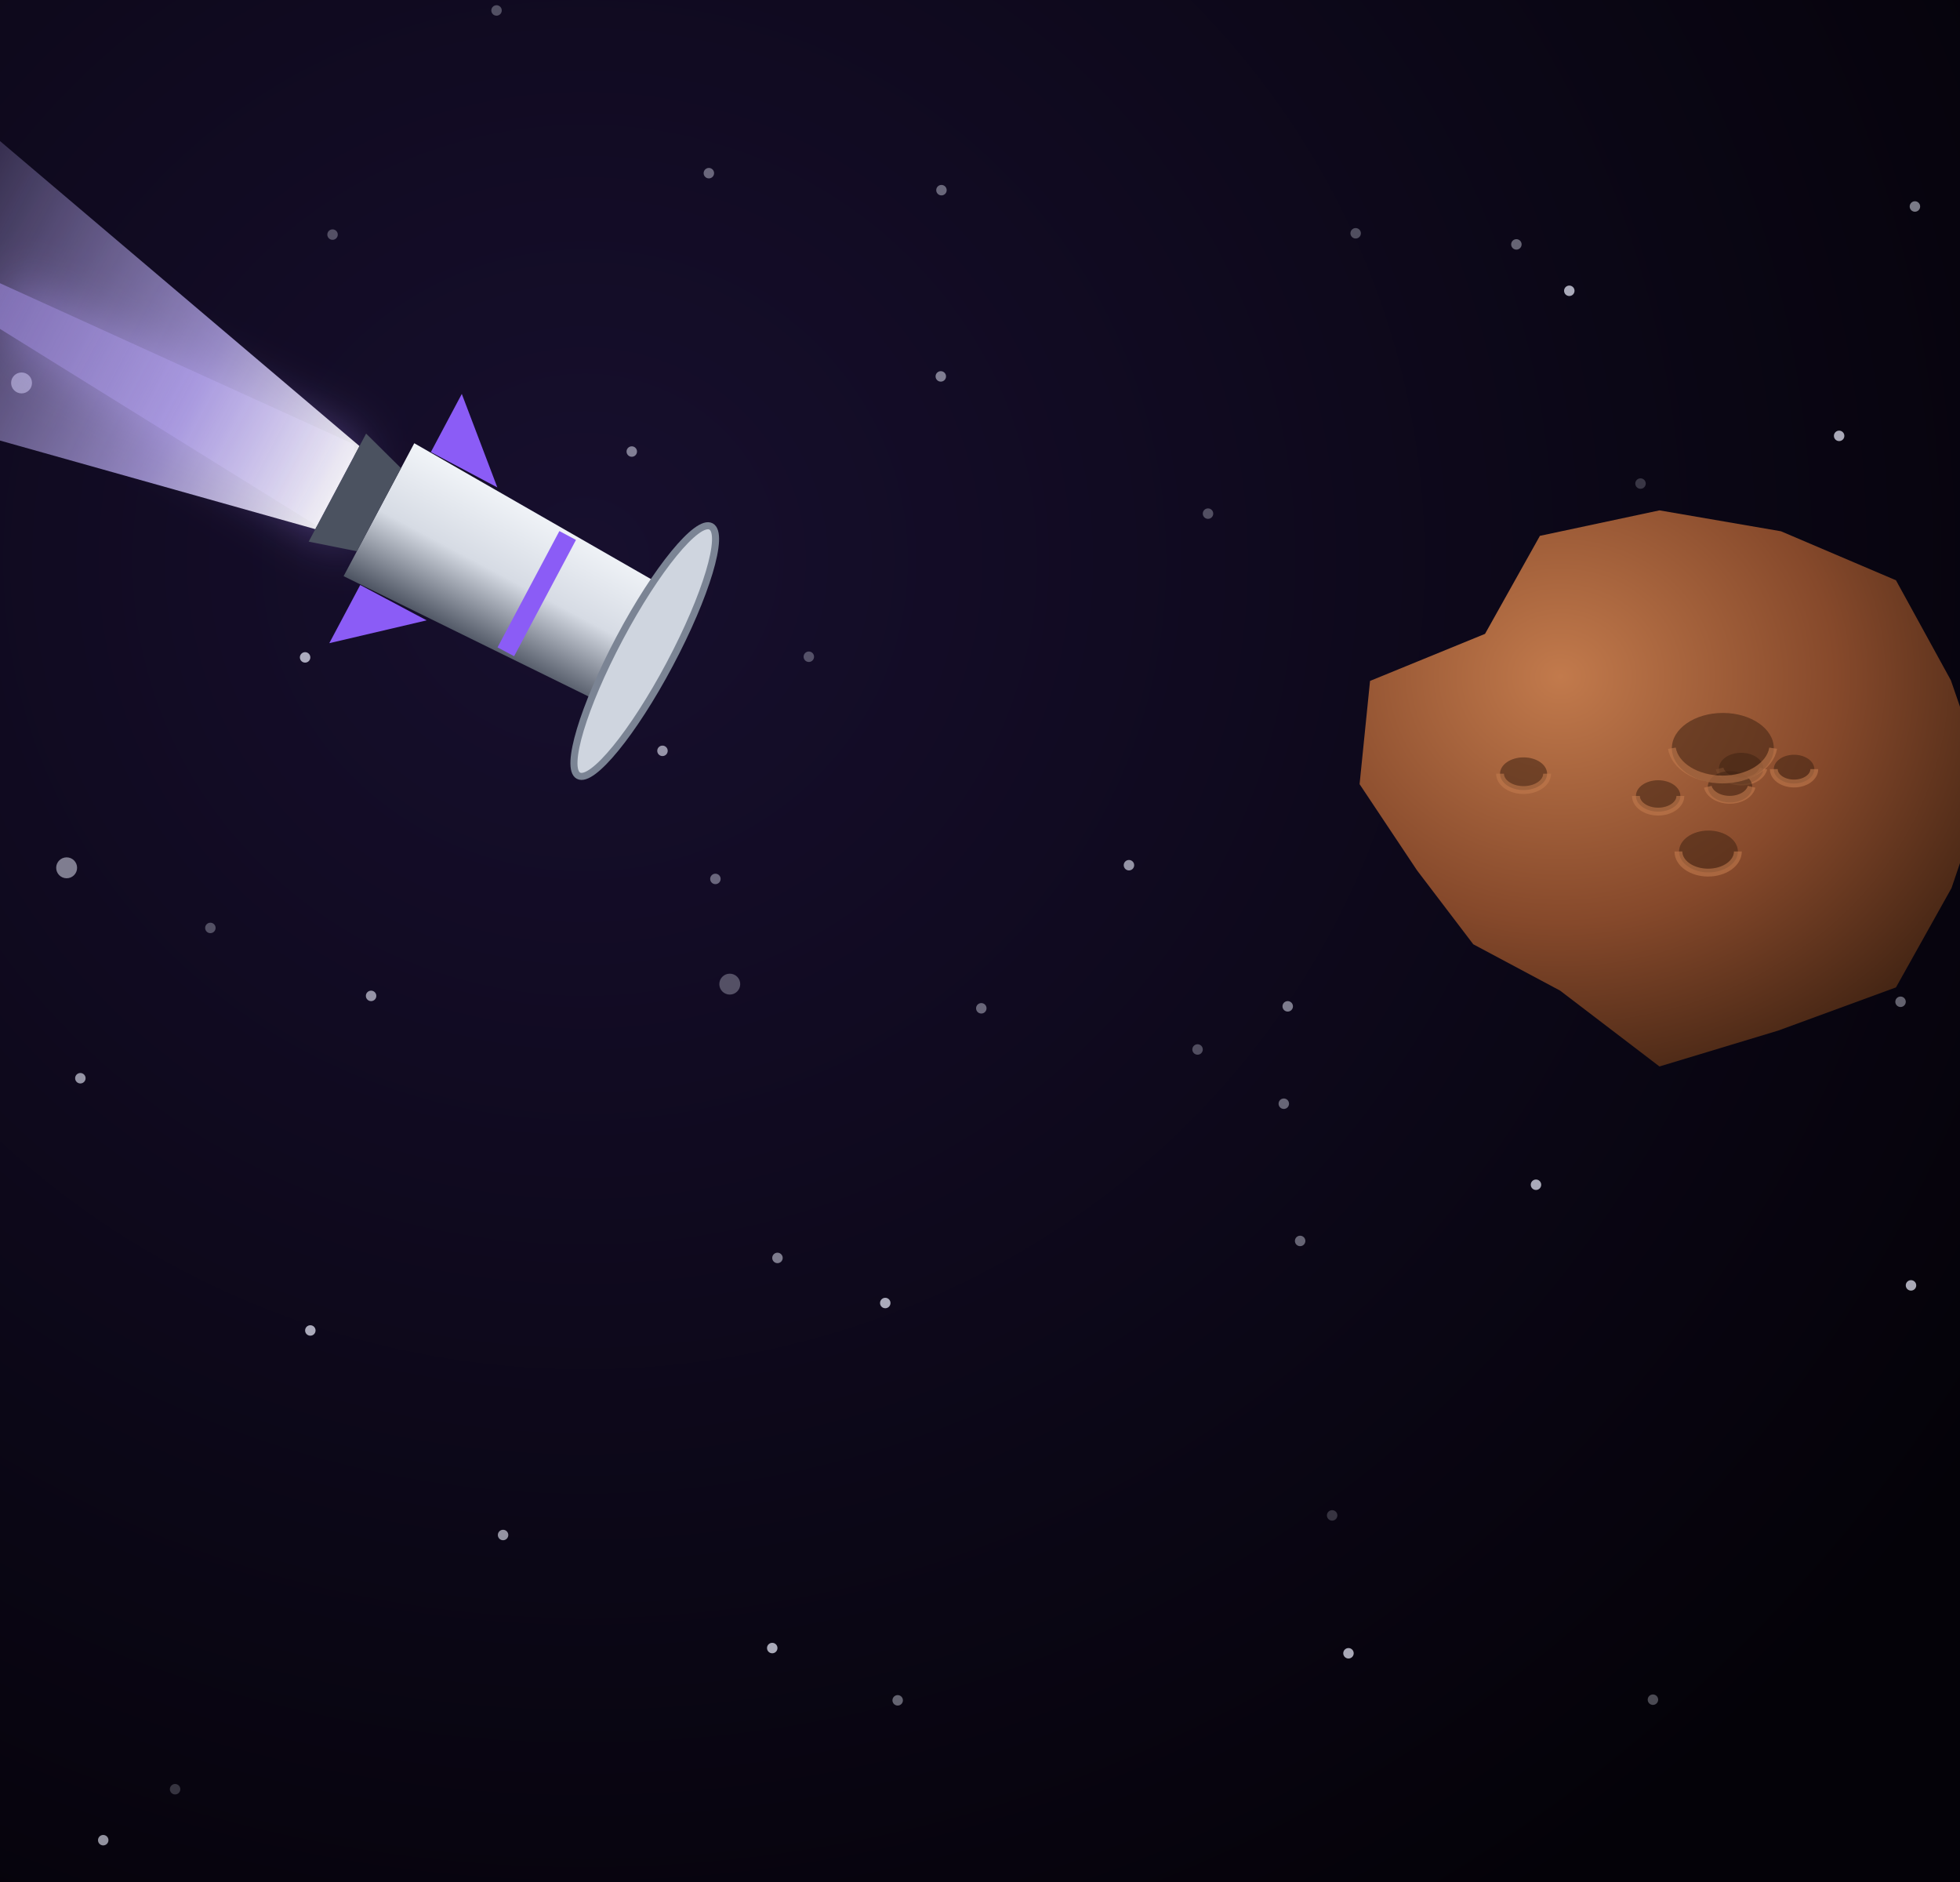
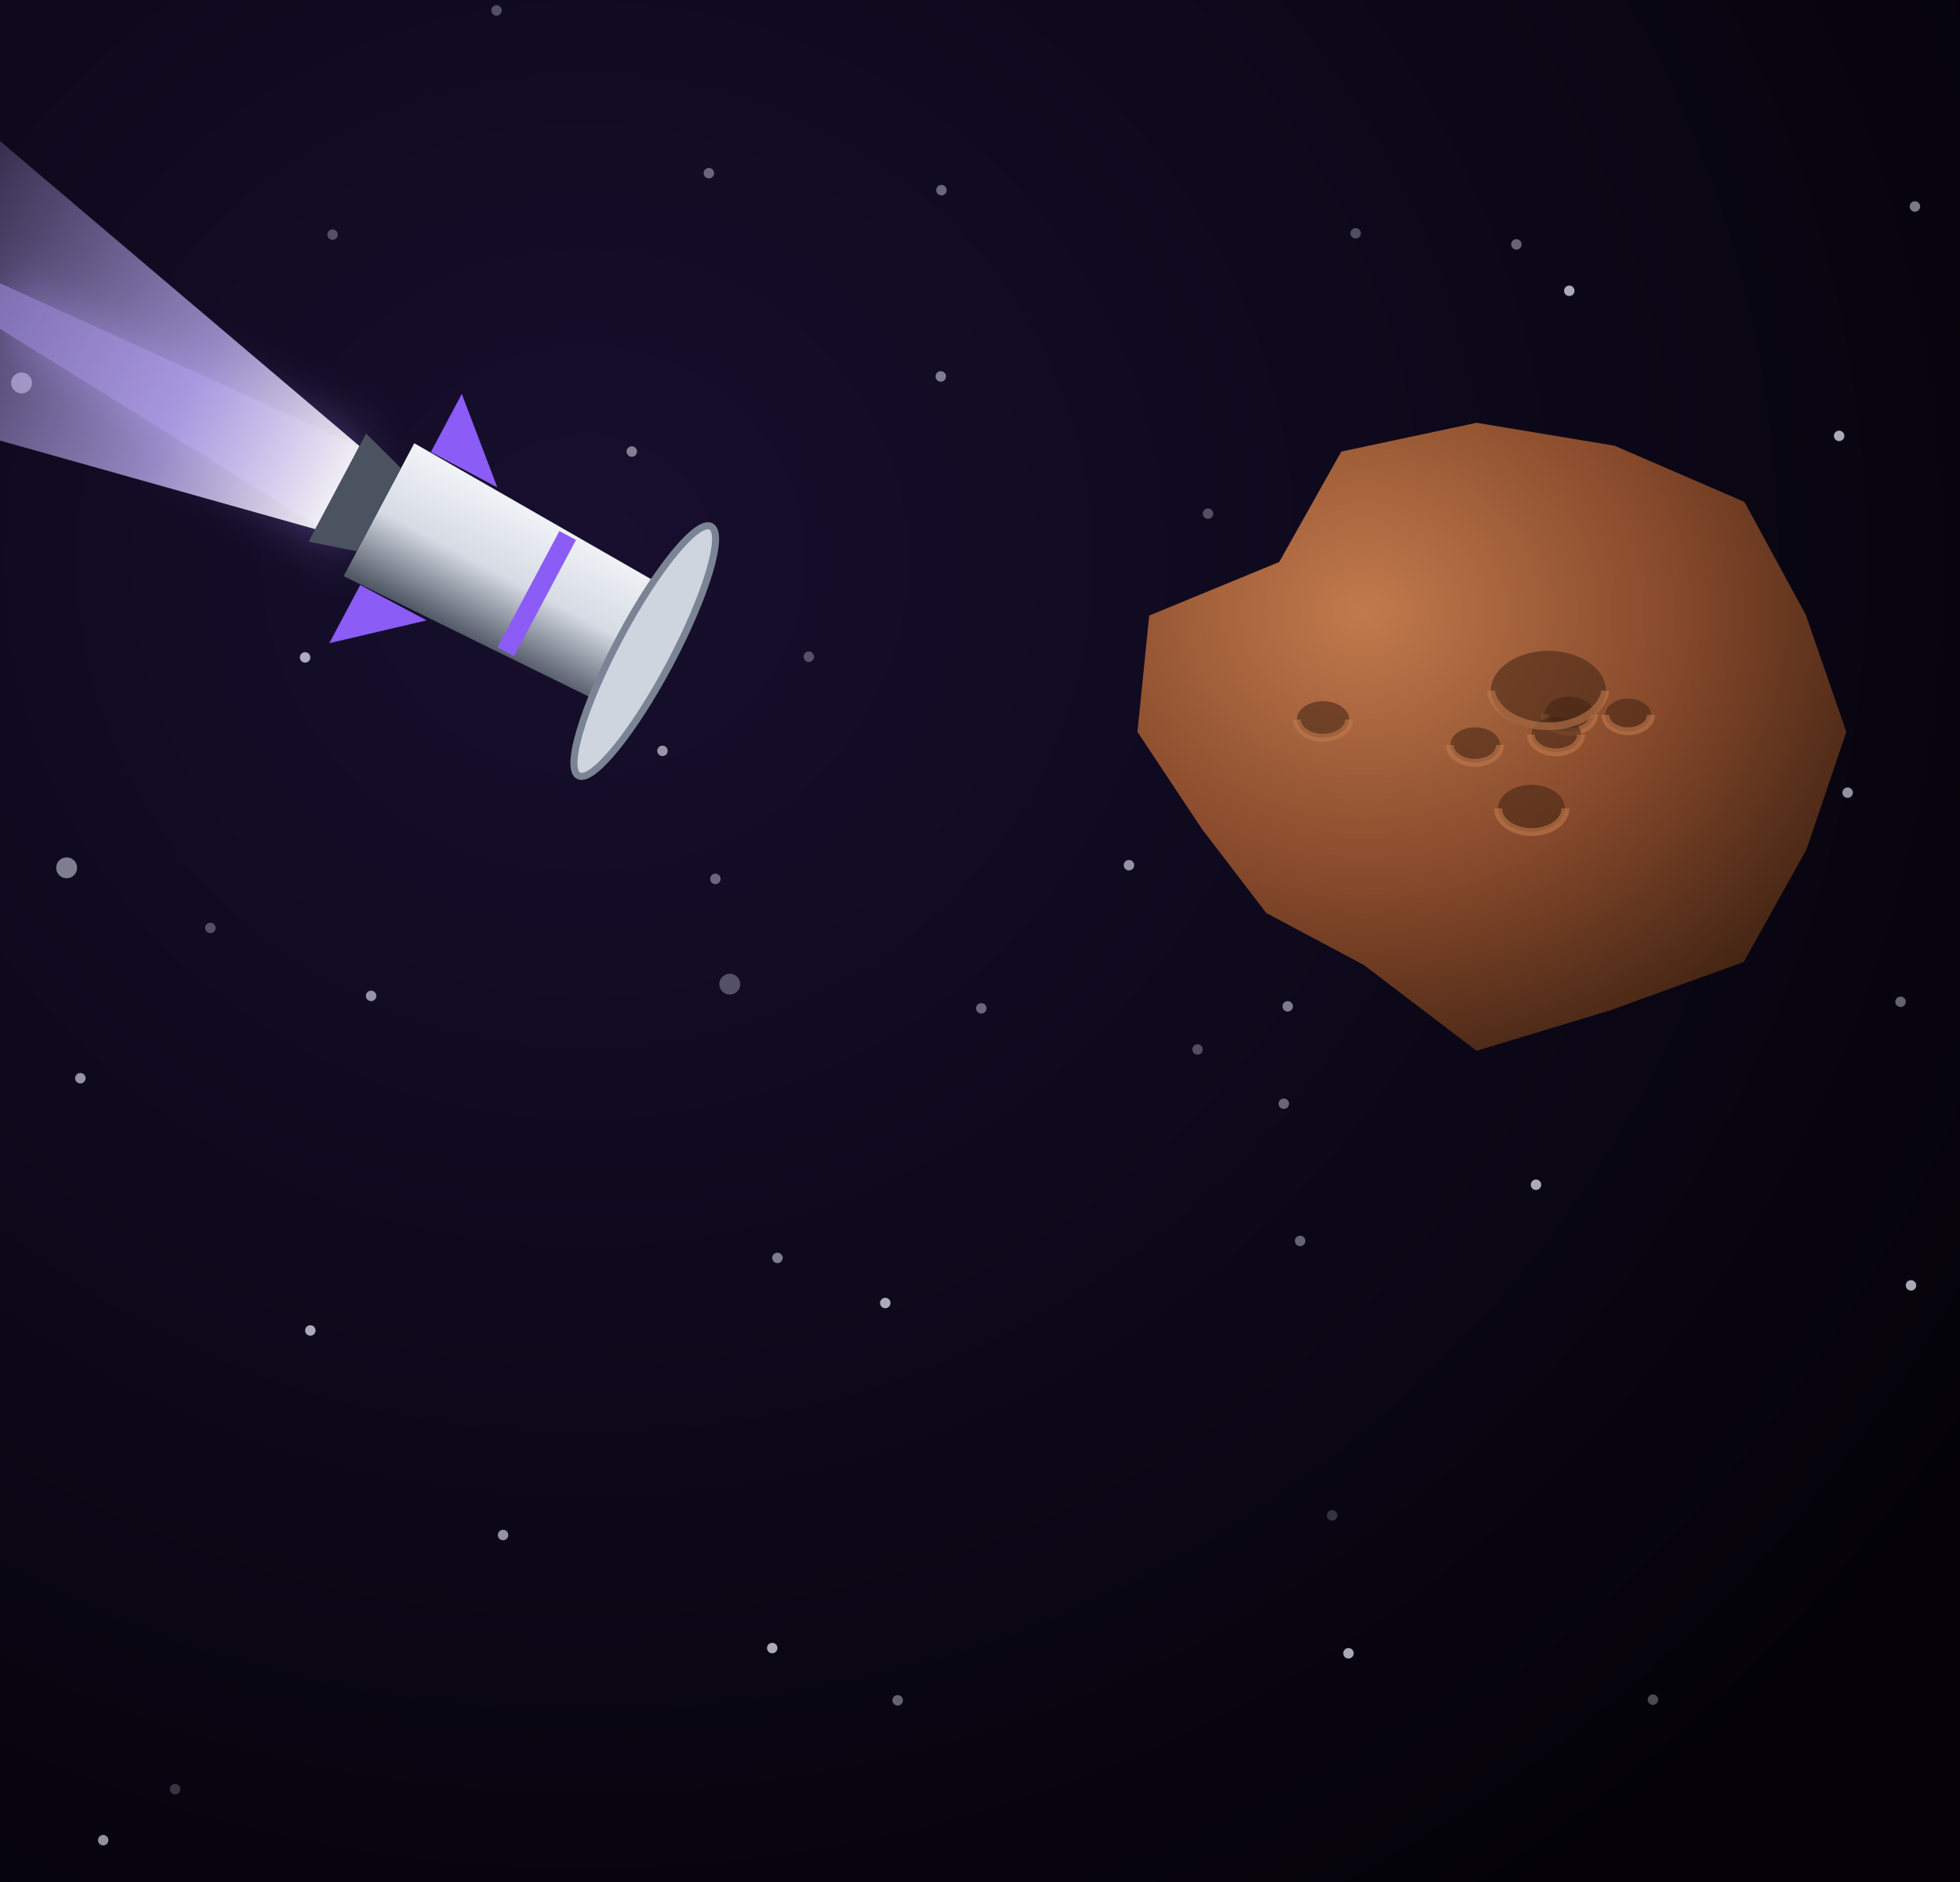
<svg xmlns="http://www.w3.org/2000/svg" viewBox="0 0 300 288" width="300" height="288">
  <defs>
    <filter id="glow" x="-50%" y="-50%" width="200%" height="200%">
      <feGaussianBlur stdDeviation="4" result="b" />
      <feMerge>
        <feMergeNode in="b" />
        <feMergeNode in="SourceGraphic" />
      </feMerge>
    </filter>
    <filter id="soft" x="-50%" y="-50%" width="200%" height="200%">
      <feGaussianBlur stdDeviation="9" />
    </filter>
    <radialGradient id="bg" cx="30%" cy="30%" r="85%">
      <stop offset="0%" stop-color="#170f2e" />
      <stop offset="100%" stop-color="#040208" />
    </radialGradient>
    <linearGradient id="mplume" x1="0" y1="0" x2="0" y2="1">
      <stop offset="0" stop-color="#ffffff" stop-opacity="1" />
      <stop offset="0.3" stop-color="#c4b5fd" stop-opacity="0.8" />
      <stop offset="1" stop-color="#c4b5fd" stop-opacity="0" />
    </linearGradient>
    <linearGradient id="shHull" x1="0" y1="0" x2="1" y2="0">
      <stop offset="0" stop-color="#e3e7ee" stop-opacity="1" />
      <stop offset="0.45" stop-color="#9aa3b2" stop-opacity="1" />
      <stop offset="1" stop-color="#3b424f" stop-opacity="1" />
    </linearGradient>
    <radialGradient id="shTank" cx="35%" cy="35%" r="70%">
      <stop offset="0" stop-color="#f4f6fa" stop-opacity="1" />
      <stop offset="0.55" stop-color="#a7b0be" stop-opacity="1" />
      <stop offset="1" stop-color="#4b5260" stop-opacity="1" />
    </radialGradient>
    <linearGradient id="shRad" x1="0" y1="0" x2="0" y2="1">
      <stop offset="0" stop-color="#3a4252" stop-opacity="1" />
      <stop offset="1" stop-color="#262c38" stop-opacity="1" />
    </linearGradient>
    <linearGradient id="shPv" x1="0" y1="0" x2="0" y2="1">
      <stop offset="0" stop-color="#1e3a8a" stop-opacity="1" />
      <stop offset="1" stop-color="#172554" stop-opacity="1" />
    </linearGradient>
  </defs>
  <rect width="300" height="288" fill="url(#bg)" />
  <circle cx="50.9" cy="35.9" r="0.8" fill="#eef0ff" opacity="0.3" />
  <circle cx="281.5" cy="66.7" r="0.8" fill="#eef0ff" opacity="0.7" />
  <circle cx="184.9" cy="78.6" r="0.8" fill="#eef0ff" opacity="0.3" />
  <circle cx="290.9" cy="153.3" r="0.8" fill="#eef0ff" opacity="0.4" />
  <circle cx="251.1" cy="74" r="0.8" fill="#eef0ff" opacity="0.2" />
  <circle cx="206.4" cy="253" r="0.8" fill="#eef0ff" opacity="0.7" />
  <circle cx="253" cy="260.1" r="0.8" fill="#eef0ff" opacity="0.3" />
  <circle cx="109.5" cy="134.5" r="0.8" fill="#eef0ff" opacity="0.4" />
  <circle cx="183.3" cy="160.6" r="0.8" fill="#eef0ff" opacity="0.3" />
  <circle cx="137.4" cy="260.2" r="0.8" fill="#eef0ff" opacity="0.4" />
  <circle cx="56.8" cy="152.4" r="0.8" fill="#eef0ff" opacity="0.6" />
  <circle cx="15.8" cy="281.6" r="0.8" fill="#eef0ff" opacity="0.6" />
  <circle cx="144" cy="57.6" r="0.8" fill="#eef0ff" opacity="0.5" />
  <circle cx="293.1" cy="31.6" r="0.8" fill="#eef0ff" opacity="0.5" />
  <circle cx="203.9" cy="231.9" r="0.8" fill="#eef0ff" opacity="0.2" />
  <circle cx="172.8" cy="132.4" r="0.8" fill="#eef0ff" opacity="0.6" />
  <circle cx="118.2" cy="252.2" r="0.8" fill="#eef0ff" opacity="0.7" />
  <circle cx="47.5" cy="203.6" r="0.8" fill="#eef0ff" opacity="0.7" />
  <circle cx="123.8" cy="100.5" r="0.8" fill="#eef0ff" opacity="0.3" />
  <circle cx="32.2" cy="142" r="0.8" fill="#eef0ff" opacity="0.3" />
  <circle cx="46.7" cy="100.6" r="0.8" fill="#eef0ff" opacity="0.7" />
  <circle cx="197.1" cy="154" r="0.8" fill="#eef0ff" opacity="0.5" />
  <circle cx="235.1" cy="181.3" r="0.8" fill="#eef0ff" opacity="0.7" />
  <circle cx="101.4" cy="114.9" r="0.8" fill="#eef0ff" opacity="0.6" />
  <circle cx="292.5" cy="196.7" r="0.8" fill="#eef0ff" opacity="0.7" />
  <circle cx="26.8" cy="273.8" r="0.8" fill="#eef0ff" opacity="0.2" />
  <circle cx="111.7" cy="150.6" r="1.6" fill="#eef0ff" opacity="0.3" />
  <circle cx="10.2" cy="132.8" r="1.6" fill="#eef0ff" opacity="0.5" />
  <circle cx="207.5" cy="35.7" r="0.8" fill="#eef0ff" opacity="0.3" />
  <circle cx="277.6" cy="111.6" r="0.8" fill="#eef0ff" opacity="0.6" />
  <circle cx="150.2" cy="154.3" r="0.8" fill="#eef0ff" opacity="0.4" />
  <circle cx="77" cy="234.9" r="0.8" fill="#eef0ff" opacity="0.6" />
  <circle cx="199" cy="189.9" r="0.8" fill="#eef0ff" opacity="0.4" />
  <circle cx="12.3" cy="165" r="0.8" fill="#eef0ff" opacity="0.6" />
  <circle cx="135.5" cy="199.4" r="0.8" fill="#eef0ff" opacity="0.7" />
  <circle cx="76" cy="1.6" r="0.8" fill="#eef0ff" opacity="0.3" />
  <circle cx="96.7" cy="69.1" r="0.8" fill="#eef0ff" opacity="0.5" />
  <circle cx="282.8" cy="121.3" r="0.8" fill="#eef0ff" opacity="0.6" />
  <circle cx="108.5" cy="26.5" r="0.8" fill="#eef0ff" opacity="0.4" />
  <circle cx="3.3" cy="58.6" r="1.6" fill="#eef0ff" opacity="0.5" />
  <circle cx="119" cy="192.5" r="0.8" fill="#eef0ff" opacity="0.5" />
  <circle cx="196.5" cy="168.9" r="0.8" fill="#eef0ff" opacity="0.4" />
  <circle cx="232.1" cy="37.4" r="0.8" fill="#eef0ff" opacity="0.4" />
  <circle cx="144.1" cy="29.1" r="0.8" fill="#eef0ff" opacity="0.4" />
  <circle cx="240.2" cy="44.5" r="0.8" fill="#eef0ff" opacity="0.7" />
  <defs>
    <radialGradient id="rk" cx="32%" cy="30%" r="80%">
      <stop offset="0" stop-color="#c27a4c" stop-opacity="1" />
      <stop offset="0.55" stop-color="#86492b" stop-opacity="1" />
      <stop offset="1" stop-color="#3f2212" stop-opacity="1" />
    </radialGradient>
  </defs>
-   <polygon points="304.1,120 298.7,135.9 290.2,151.1 272.2,157.7 254,163.2 238.8,151.6 225.5,144.5 216.9,133.2 208.1,120 209.7,104.2 227.3,97 235.7,82 254,78.1 272.6,81.3 290.2,88.8 298.6,104.1" fill="url(#rk)" />
-   <ellipse cx="274.6" cy="117.7" rx="3.1" ry="2.2" fill="#3f2212" opacity="0.55" />
-   <path d="M271.5,117.7 A3.1,2.2 0 0 0 277.7,117.7" stroke="#c27a4c" stroke-width="1.2" fill="none" opacity="0.6" />
-   <ellipse cx="266.5" cy="117.6" rx="3.4" ry="2.4" fill="#3f2212" opacity="0.55" />
-   <path d="M263.2,117.6 A3.4,2.4 0 0 0 269.9,117.6" stroke="#c27a4c" stroke-width="1.2" fill="none" opacity="0.6" />
-   <ellipse cx="261.5" cy="130.3" rx="4.5" ry="3.2" fill="#3f2212" opacity="0.55" />
-   <path d="M256.9,130.3 A4.5,3.2 0 0 0 266,130.3" stroke="#c27a4c" stroke-width="1.2" fill="none" opacity="0.6" />
-   <ellipse cx="264.8" cy="120.4" rx="3.4" ry="2.4" fill="#3f2212" opacity="0.55" />
-   <path d="M261.4,120.4 A3.4,2.4 0 0 0 268.1,120.4" stroke="#c27a4c" stroke-width="1.2" fill="none" opacity="0.6" />
-   <ellipse cx="263.7" cy="114.5" rx="7.8" ry="5.4" fill="#3f2212" opacity="0.55" />
-   <path d="M255.9,114.5 A7.8,5.4 0 0 0 271.4,114.5" stroke="#c27a4c" stroke-width="1.2" fill="none" opacity="0.6" />
-   <ellipse cx="253.8" cy="121.8" rx="3.4" ry="2.4" fill="#3f2212" opacity="0.55" />
-   <path d="M250.4,121.8 A3.4,2.4 0 0 0 257.2,121.8" stroke="#c27a4c" stroke-width="1.2" fill="none" opacity="0.6" />
-   <ellipse cx="233.2" cy="118.4" rx="3.6" ry="2.5" fill="#3f2212" opacity="0.55" />
-   <path d="M229.6,118.4 A3.6,2.5 0 0 0 236.8,118.4" stroke="#c27a4c" stroke-width="1.2" fill="none" opacity="0.6" />
+   <polygon points="282.6,112 276.5,130 266.9,147.2 246.5,154.6 226,160.8 208.8,147.7 193.8,139.7 184,126.9 174.1,112 175.9,94.2 195.8,86 205.3,69.1 226,64.7 247.1,68.2 267,76.8 276.4,94.1" fill="url(#rk)" />
+   <ellipse cx="249.2" cy="109.4" rx="3.5" ry="2.5" fill="#3f2212" opacity="0.55" />
+   <path d="M245.7,109.4 A3.5,2.5 0 0 0 252.7,109.4" stroke="#c27a4c" stroke-width="1.2" fill="none" opacity="0.6" />
+   <ellipse cx="240.2" cy="109.3" rx="3.8" ry="2.7" fill="#3f2212" opacity="0.55" />
+   <path d="M236.4,109.3 A3.8,2.7 0 0 0 244,109.3" stroke="#c27a4c" stroke-width="1.2" fill="none" opacity="0.6" />
+   <ellipse cx="234.4" cy="123.7" rx="5.1" ry="3.6" fill="#3f2212" opacity="0.55" />
+   <path d="M229.3,123.7 A5.1,3.6 0 0 0 239.6,123.7" stroke="#c27a4c" stroke-width="1.2" fill="none" opacity="0.6" />
+   <ellipse cx="238.2" cy="112.4" rx="3.8" ry="2.7" fill="#3f2212" opacity="0.55" />
+   <path d="M234.3,112.4 A3.8,2.7 0 0 0 242,112.4" stroke="#c27a4c" stroke-width="1.2" fill="none" opacity="0.6" />
+   <ellipse cx="237" cy="105.7" rx="8.8" ry="6.1" fill="#3f2212" opacity="0.55" />
+   <path d="M228.2,105.7 A8.8,6.1 0 0 0 245.7,105.7" stroke="#c27a4c" stroke-width="1.2" fill="none" opacity="0.6" />
+   <ellipse cx="225.8" cy="114" rx="3.8" ry="2.7" fill="#3f2212" opacity="0.55" />
+   <path d="M221.9,114 A3.8,2.7 0 0 0 229.6,114" stroke="#c27a4c" stroke-width="1.2" fill="none" opacity="0.6" />
+   <ellipse cx="202.5" cy="110.1" rx="4" ry="2.8" fill="#3f2212" opacity="0.55" />
+   <path d="M198.5,110.1 A4,2.8 0 0 0 206.5,110.1" stroke="#c27a4c" stroke-width="1.2" fill="none" opacity="0.6" />
  <path d="M-146.7,-23.4 L54.2,68 L54.2,84 L-118.7,-23.4 Z" fill="#a78bfa" opacity="0.5" filter="url(#glow)" />
  <g transform="translate(58 78) rotate(118) scale(0.72)">
    <path d="M-10,10 L-34,120     Q0,150 34,120 L10,10 Z" fill="url(#mplume)" opacity="0.9" />
    <defs>
      <linearGradient id="crBody" x1="0" y1="0" x2="1" y2="0">
        <stop offset="0" stop-color="#f1f4f8" stop-opacity="1" />
        <stop offset="0.5" stop-color="#d6dbe4" stop-opacity="1" />
        <stop offset="1" stop-color="#4b5260" stop-opacity="1" />
      </linearGradient>
      <radialGradient id="crSphere" cx="35%" cy="35%" r="50%">
        <stop offset="0" stop-color="#ffffff" stop-opacity="1" />
        <stop offset="0.6" stop-color="#b9c2d0" stop-opacity="1" />
        <stop offset="1" stop-color="#4b5260" stop-opacity="1" />
      </radialGradient>
    </defs>
    <path d="M-16,0 L16,0 L14,-62 L-14,-62 Z" fill="url(#crBody)" />
    <path d="M-16,-20 L-30,-4 L-16,-4 Z M16,-20 L30,-4 L16,-4 Z" fill="#8b5cf6" />
    <rect x="-14" y="-40" width="28" height="4" fill="#8b5cf6" />
    <path d="M-10,0 L10,0 L13,10 L-13,10 Z" fill="#4b5260" />
    <ellipse cx="0" cy="-64" rx="30" ry="6" fill="#cfd5df" stroke="#7b8494" stroke-width="1.5" />
  </g>
</svg>
